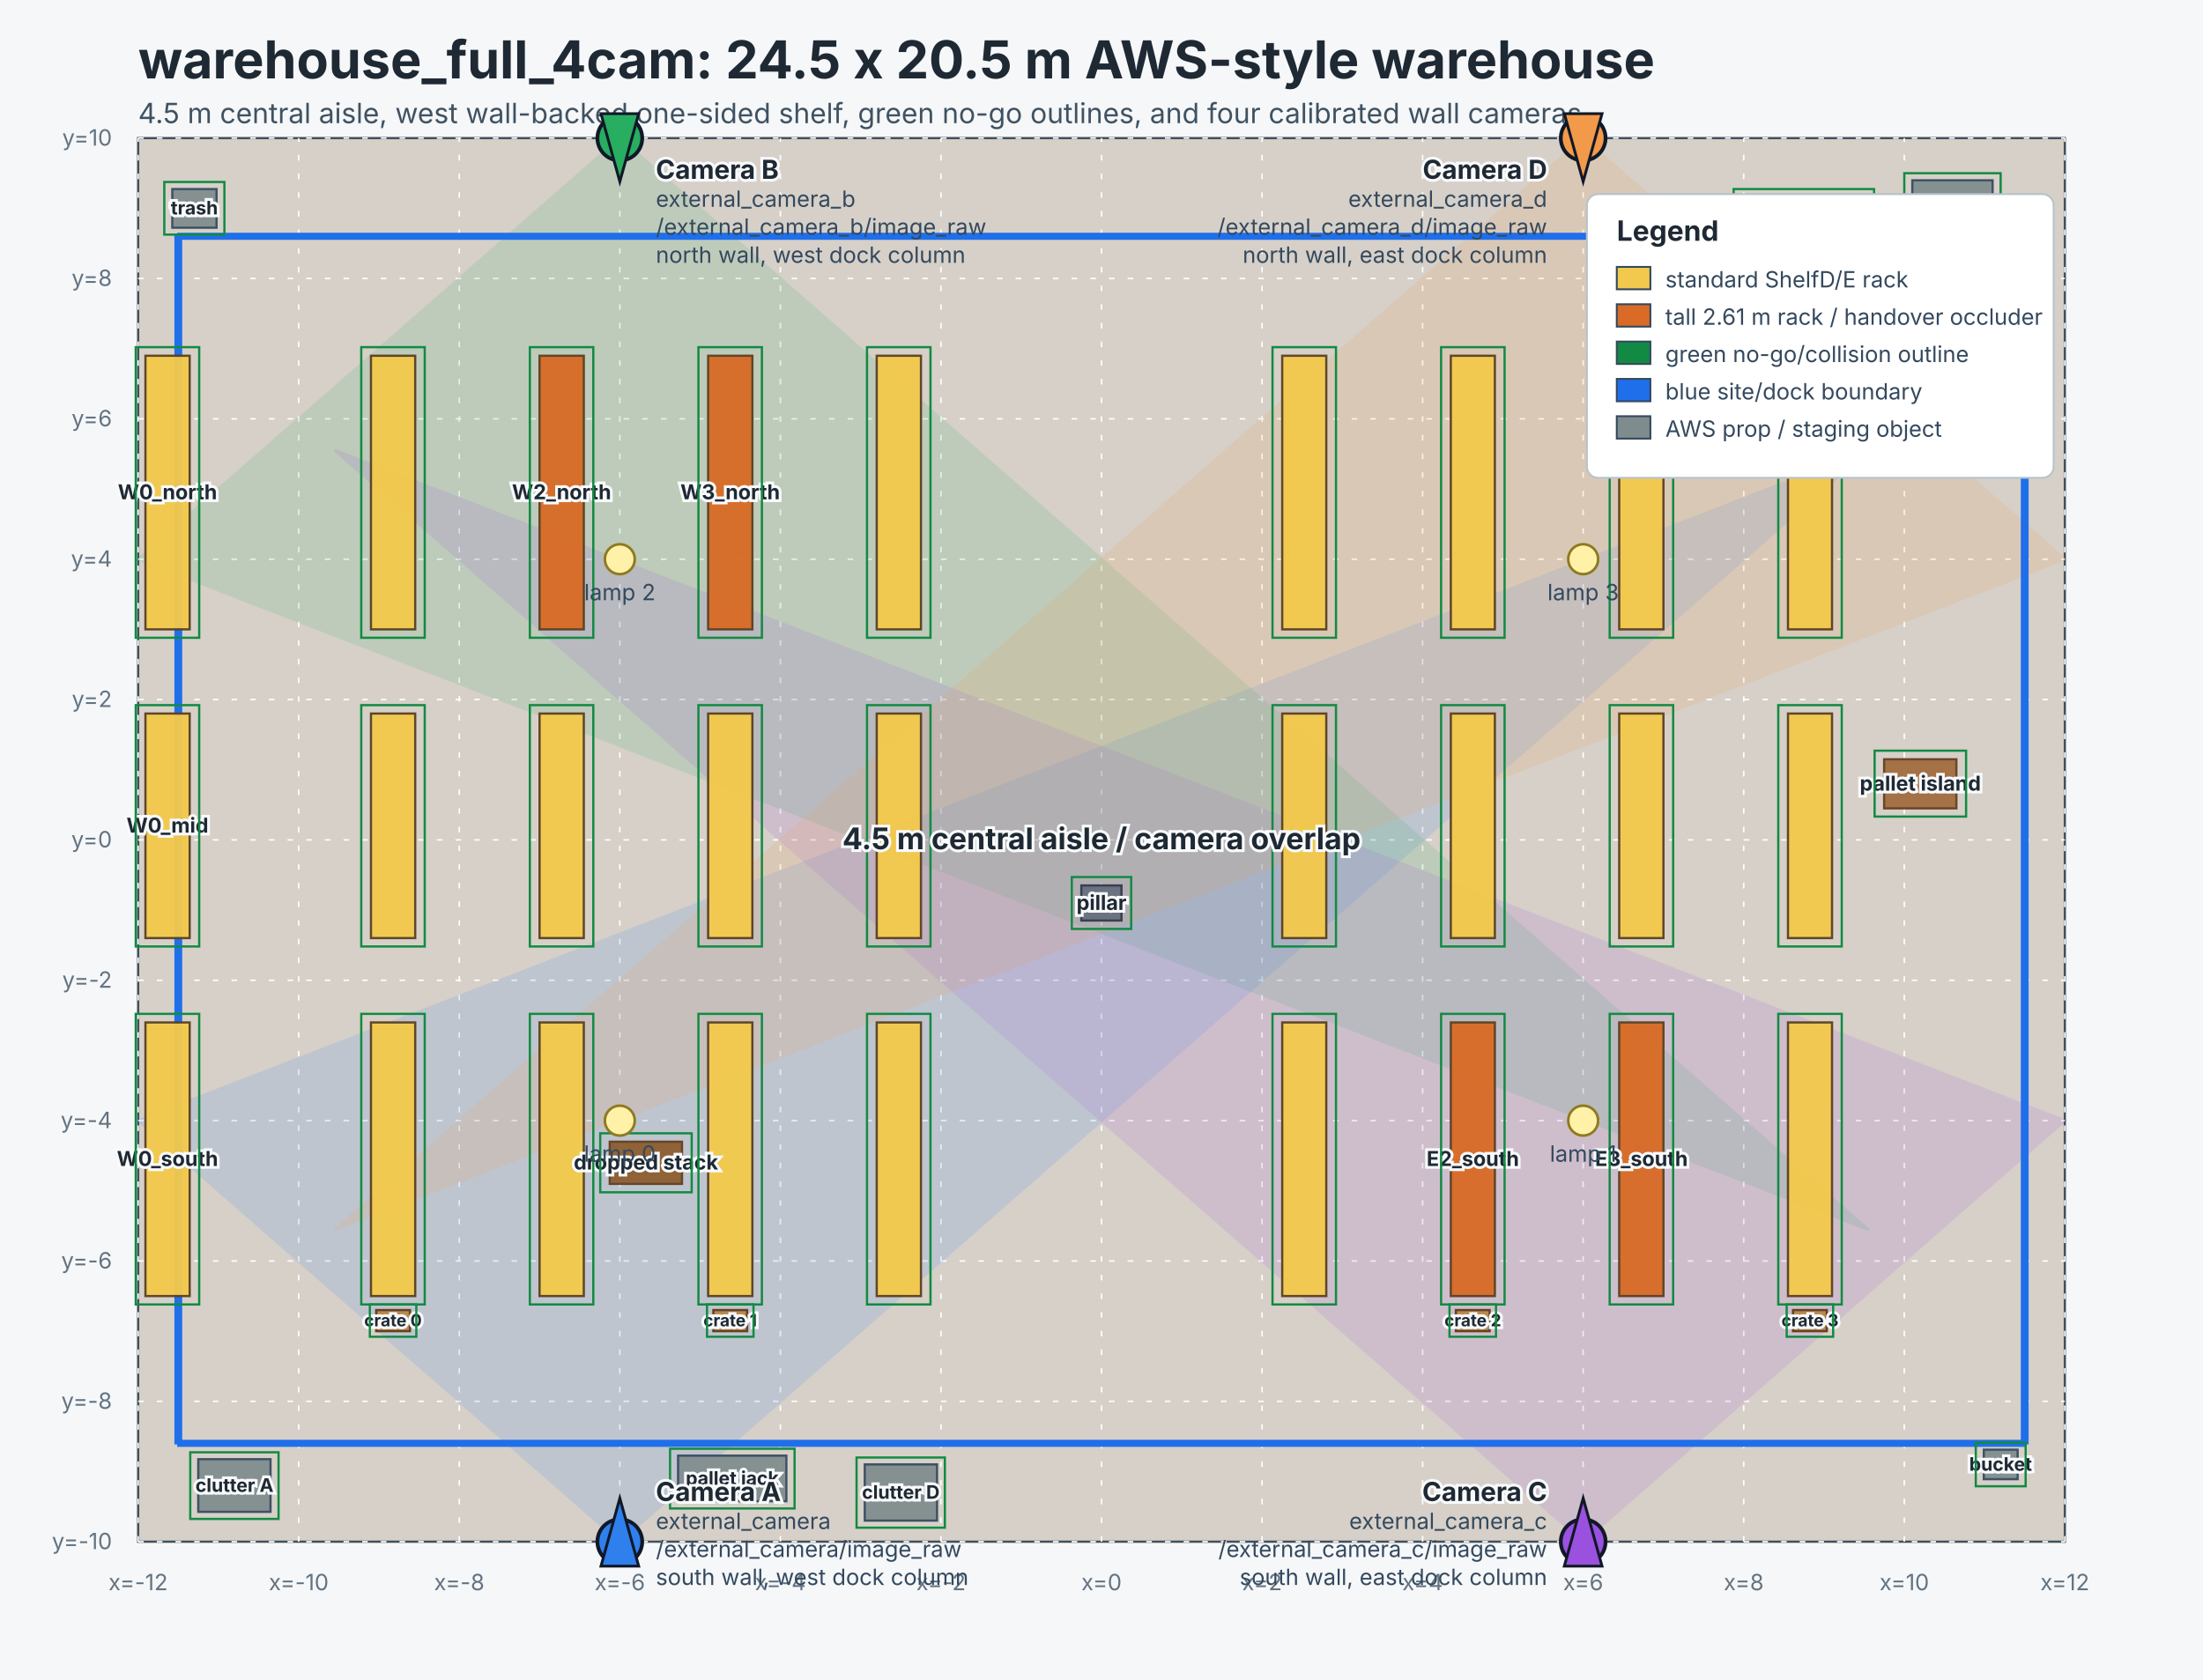
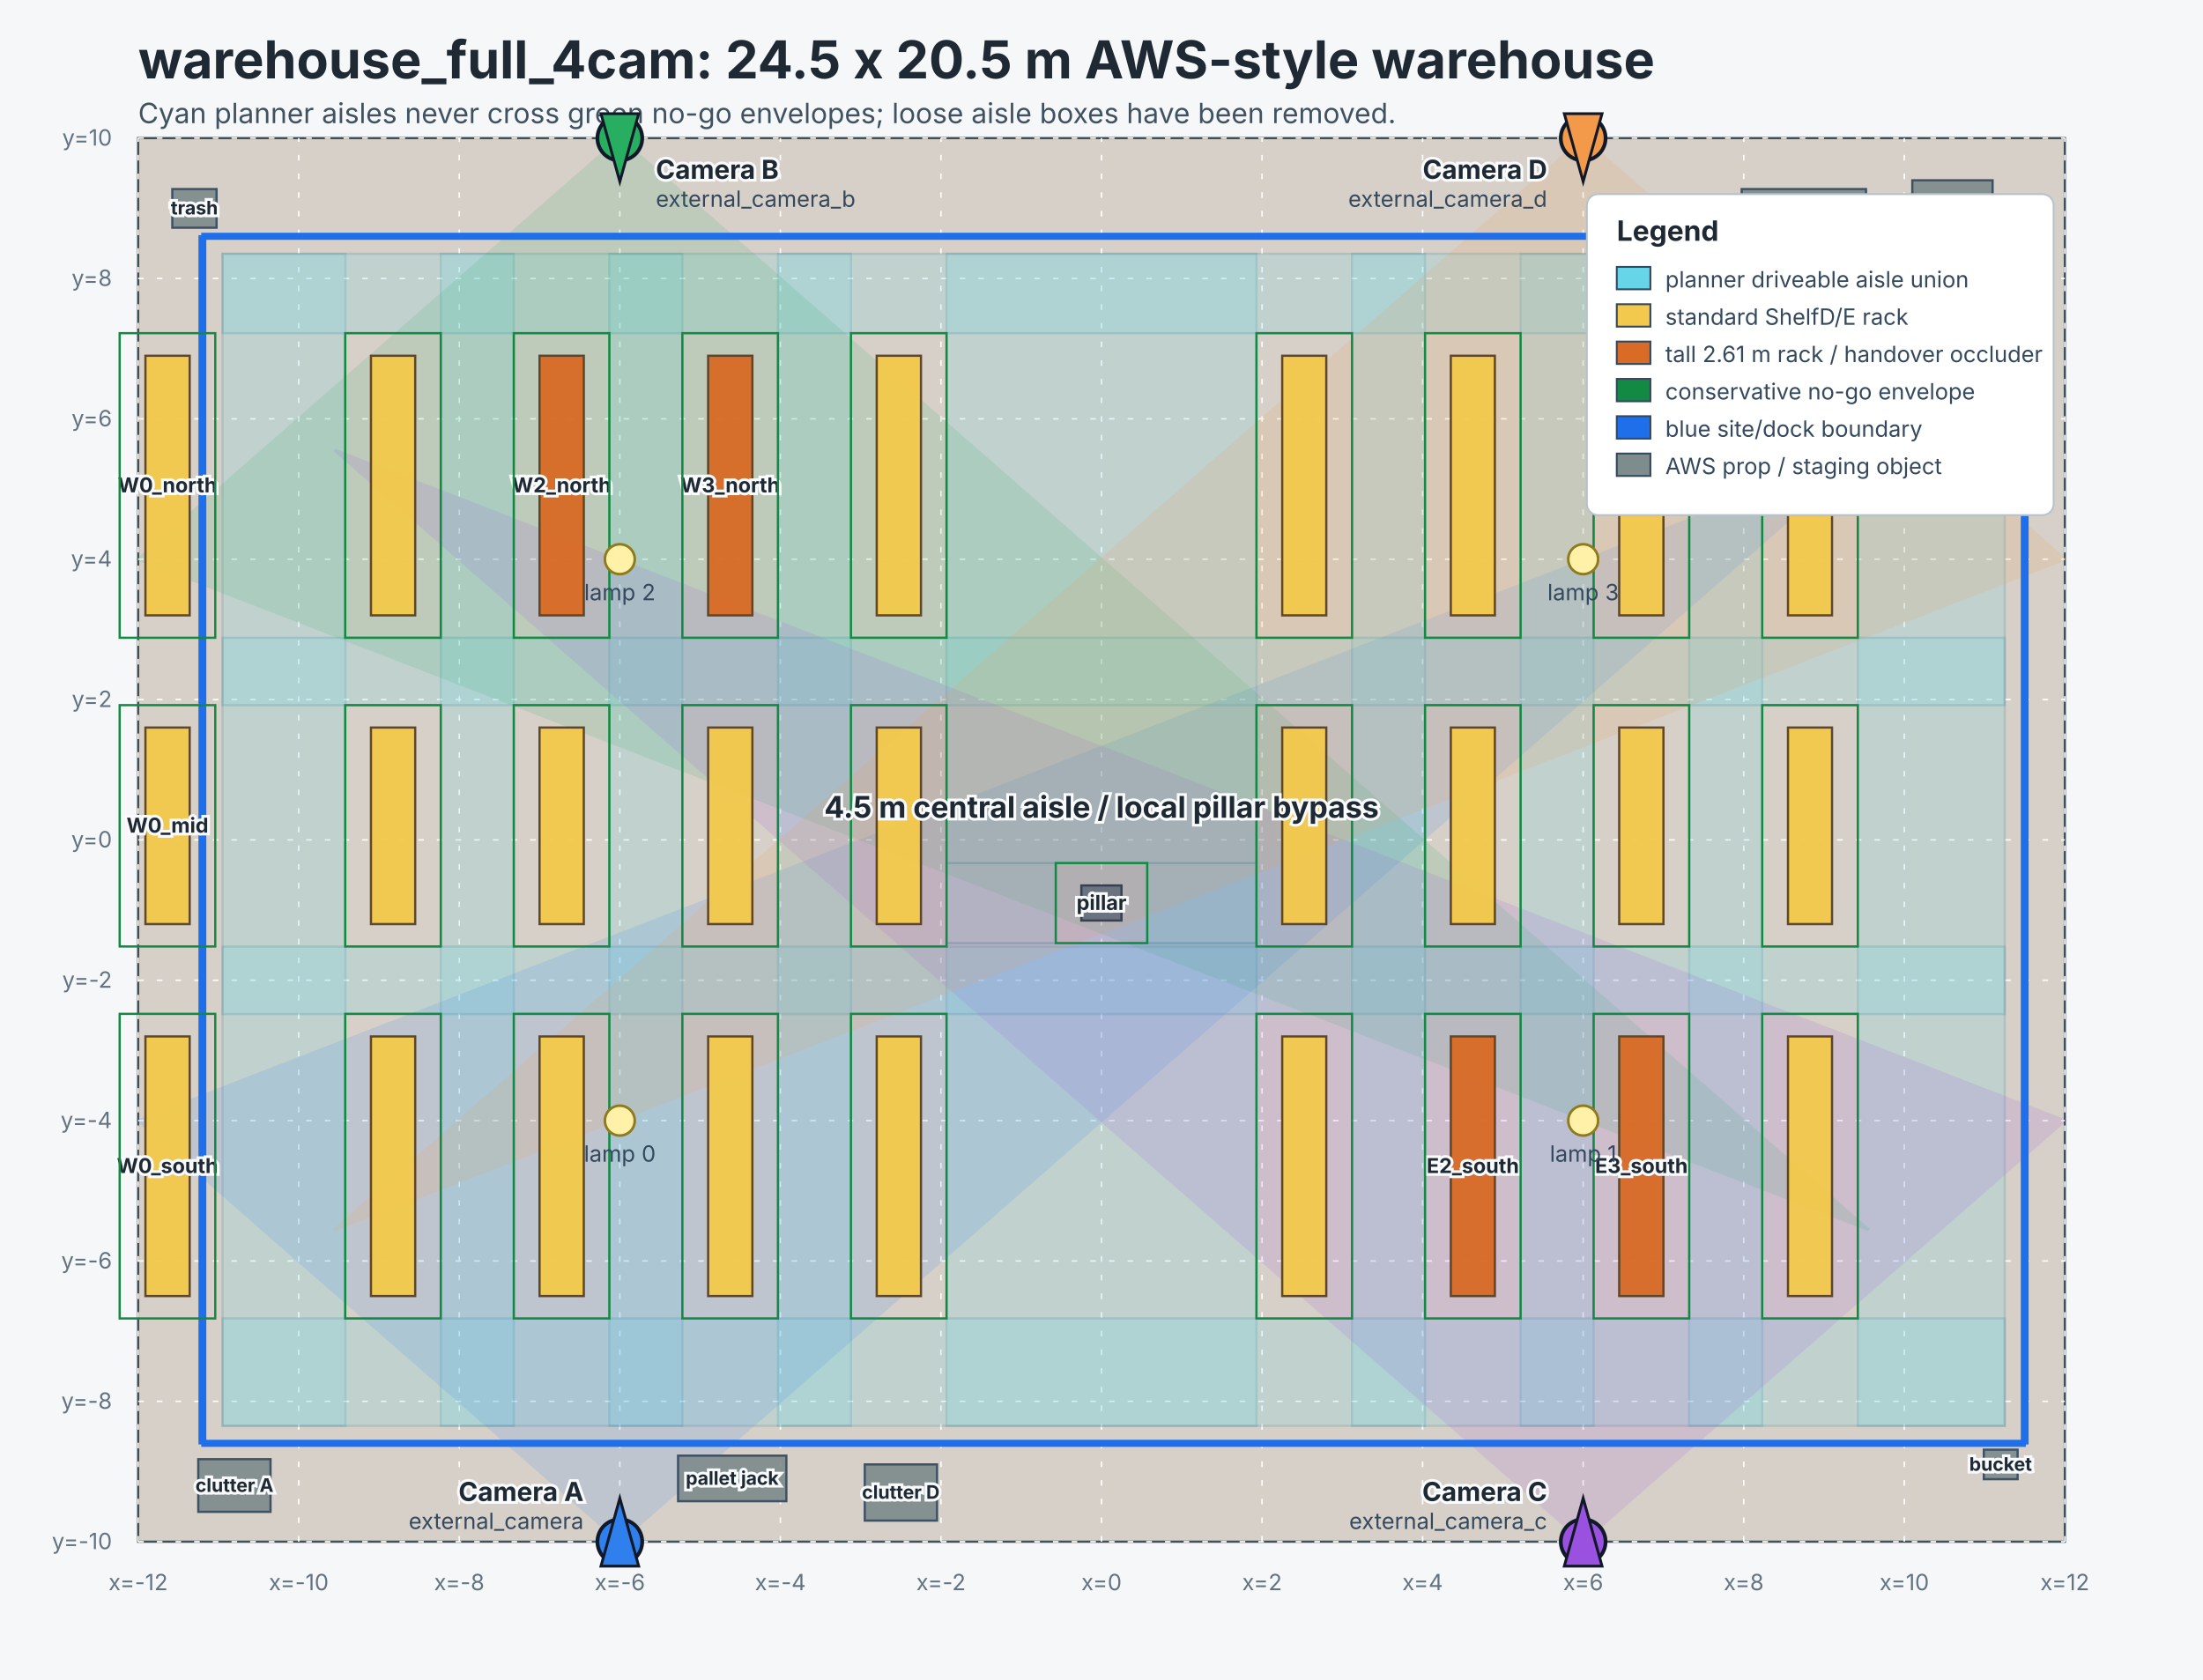
<svg xmlns="http://www.w3.org/2000/svg" width="1180" height="900" viewBox="0 0 1180 900" role="img" aria-label="warehouse full four camera top down map">
  <defs>
    <style>
text{font-family:Inter,Arial,sans-serif;fill:#1f2933}
.title{font-size:28px;font-weight:700}
.subtitle{font-size:15px;fill:#405261}
.label{font-weight:700;paint-order:stroke;stroke:#f8fafc;stroke-width:3px}
.tiny{font-size:12px;fill:#34495e}
.axis{font-size:12px;fill:#637381}
</style>
  </defs>
  <rect width="100%" height="100%" fill="#f5f7f9" />
  <text x="74" y="42" class="title">warehouse_full_4cam: 24.5 x 20.5 m AWS-style warehouse</text>
-   <text x="74" y="66" class="subtitle">4.5 m central aisle, west wall-backed one-sided shelf, green no-go outlines, and four calibrated wall cameras.</text>
+   <text x="74" y="66" class="subtitle">Cyan planner aisles never cross green no-go envelopes; loose aisle boxes have been removed.</text>
  <rect x="74.0" y="74.0" width="1032.0" height="752.0" fill="#d6d0c8" stroke="#42505c" stroke-width="1.2" opacity="1.000" />
  <line x1="74.0" y1="826.0" x2="74.0" y2="74.0" stroke="#ffffff" stroke-width="0.8" stroke-dasharray="3 7" />
  <text x="74.0" y="852.0" class="axis" text-anchor="middle">x=-12</text>
  <line x1="160.0" y1="826.0" x2="160.0" y2="74.0" stroke="#ffffff" stroke-width="0.8" stroke-dasharray="3 7" />
  <text x="160.0" y="852.0" class="axis" text-anchor="middle">x=-10</text>
  <line x1="246.0" y1="826.0" x2="246.0" y2="74.0" stroke="#ffffff" stroke-width="0.8" stroke-dasharray="3 7" />
  <text x="246.0" y="852.0" class="axis" text-anchor="middle">x=-8</text>
  <line x1="332.0" y1="826.0" x2="332.0" y2="74.0" stroke="#ffffff" stroke-width="0.8" stroke-dasharray="3 7" />
  <text x="332.0" y="852.0" class="axis" text-anchor="middle">x=-6</text>
  <line x1="418.0" y1="826.0" x2="418.0" y2="74.0" stroke="#ffffff" stroke-width="0.8" stroke-dasharray="3 7" />
  <text x="418.0" y="852.0" class="axis" text-anchor="middle">x=-4</text>
  <line x1="504.0" y1="826.0" x2="504.0" y2="74.0" stroke="#ffffff" stroke-width="0.8" stroke-dasharray="3 7" />
  <text x="504.0" y="852.0" class="axis" text-anchor="middle">x=-2</text>
  <line x1="590.0" y1="826.0" x2="590.0" y2="74.0" stroke="#ffffff" stroke-width="0.8" stroke-dasharray="3 7" />
  <text x="590.0" y="852.0" class="axis" text-anchor="middle">x=0</text>
  <line x1="676.0" y1="826.0" x2="676.0" y2="74.0" stroke="#ffffff" stroke-width="0.8" stroke-dasharray="3 7" />
  <text x="676.0" y="852.0" class="axis" text-anchor="middle">x=2</text>
  <line x1="762.0" y1="826.0" x2="762.0" y2="74.0" stroke="#ffffff" stroke-width="0.8" stroke-dasharray="3 7" />
  <text x="762.0" y="852.0" class="axis" text-anchor="middle">x=4</text>
  <line x1="848.0" y1="826.0" x2="848.0" y2="74.0" stroke="#ffffff" stroke-width="0.8" stroke-dasharray="3 7" />
  <text x="848.0" y="852.0" class="axis" text-anchor="middle">x=6</text>
  <line x1="934.0" y1="826.0" x2="934.0" y2="74.0" stroke="#ffffff" stroke-width="0.8" stroke-dasharray="3 7" />
  <text x="934.0" y="852.0" class="axis" text-anchor="middle">x=8</text>
  <line x1="1020.0" y1="826.0" x2="1020.0" y2="74.0" stroke="#ffffff" stroke-width="0.8" stroke-dasharray="3 7" />
  <text x="1020.0" y="852.0" class="axis" text-anchor="middle">x=10</text>
  <line x1="1106.0" y1="826.0" x2="1106.0" y2="74.0" stroke="#ffffff" stroke-width="0.8" stroke-dasharray="3 7" />
  <text x="1106.0" y="852.0" class="axis" text-anchor="middle">x=12</text>
  <line x1="74.0" y1="826.0" x2="1106.0" y2="826.0" stroke="#ffffff" stroke-width="0.8" stroke-dasharray="3 7" />
  <text x="60.0" y="830.0" class="axis" text-anchor="end">y=-10</text>
  <line x1="74.0" y1="750.8" x2="1106.0" y2="750.8" stroke="#ffffff" stroke-width="0.8" stroke-dasharray="3 7" />
  <text x="60.0" y="754.8" class="axis" text-anchor="end">y=-8</text>
  <line x1="74.0" y1="675.6" x2="1106.0" y2="675.6" stroke="#ffffff" stroke-width="0.8" stroke-dasharray="3 7" />
  <text x="60.0" y="679.6" class="axis" text-anchor="end">y=-6</text>
  <line x1="74.0" y1="600.4" x2="1106.0" y2="600.4" stroke="#ffffff" stroke-width="0.8" stroke-dasharray="3 7" />
  <text x="60.0" y="604.4" class="axis" text-anchor="end">y=-4</text>
  <line x1="74.0" y1="525.2" x2="1106.0" y2="525.2" stroke="#ffffff" stroke-width="0.8" stroke-dasharray="3 7" />
  <text x="60.0" y="529.2" class="axis" text-anchor="end">y=-2</text>
  <line x1="74.0" y1="450.0" x2="1106.0" y2="450.0" stroke="#ffffff" stroke-width="0.8" stroke-dasharray="3 7" />
  <text x="60.0" y="454.0" class="axis" text-anchor="end">y=0</text>
  <line x1="74.0" y1="374.8" x2="1106.0" y2="374.8" stroke="#ffffff" stroke-width="0.8" stroke-dasharray="3 7" />
  <text x="60.0" y="378.8" class="axis" text-anchor="end">y=2</text>
  <line x1="74.0" y1="299.6" x2="1106.0" y2="299.6" stroke="#ffffff" stroke-width="0.8" stroke-dasharray="3 7" />
  <text x="60.0" y="303.6" class="axis" text-anchor="end">y=4</text>
  <line x1="74.0" y1="224.4" x2="1106.0" y2="224.4" stroke="#ffffff" stroke-width="0.8" stroke-dasharray="3 7" />
  <text x="60.0" y="228.4" class="axis" text-anchor="end">y=6</text>
  <line x1="74.0" y1="149.2" x2="1106.0" y2="149.2" stroke="#ffffff" stroke-width="0.8" stroke-dasharray="3 7" />
  <text x="60.0" y="153.2" class="axis" text-anchor="end">y=8</text>
  <line x1="74.0" y1="74.0" x2="1106.0" y2="74.0" stroke="#ffffff" stroke-width="0.8" stroke-dasharray="3 7" />
  <text x="60.0" y="78.0" class="axis" text-anchor="end">y=10</text>
+   <rect x="119.2" y="136.0" width="65.8" height="627.9" fill="#67d5e8" stroke="#1282a2" stroke-width="1.2" opacity="0.200" />
+   <rect x="236.1" y="136.0" width="39.1" height="627.9" fill="#67d5e8" stroke="#1282a2" stroke-width="1.2" opacity="0.200" />
+   <rect x="326.4" y="136.0" width="39.1" height="627.9" fill="#67d5e8" stroke="#1282a2" stroke-width="1.2" opacity="0.200" />
+   <rect x="416.7" y="136.0" width="39.1" height="627.9" fill="#67d5e8" stroke="#1282a2" stroke-width="1.2" opacity="0.200" />
+   <rect x="507.0" y="505.3" width="166.0" height="258.7" fill="#67d5e8" stroke="#1282a2" stroke-width="1.2" opacity="0.200" />
+   <rect x="507.0" y="462.4" width="58.5" height="42.9" fill="#67d5e8" stroke="#1282a2" stroke-width="1.2" opacity="0.200" />
+   <rect x="614.5" y="462.4" width="58.5" height="42.9" fill="#67d5e8" stroke="#1282a2" stroke-width="1.2" opacity="0.200" />
+   <rect x="507.0" y="136.0" width="166.0" height="326.4" fill="#67d5e8" stroke="#1282a2" stroke-width="1.2" opacity="0.200" />
+   <rect x="724.2" y="136.0" width="39.1" height="627.9" fill="#67d5e8" stroke="#1282a2" stroke-width="1.2" opacity="0.200" />
+   <rect x="814.5" y="136.0" width="39.1" height="627.9" fill="#67d5e8" stroke="#1282a2" stroke-width="1.2" opacity="0.200" />
+   <rect x="904.8" y="136.0" width="39.1" height="627.9" fill="#67d5e8" stroke="#1282a2" stroke-width="1.2" opacity="0.200" />
+   <rect x="995.1" y="136.0" width="78.7" height="627.9" fill="#67d5e8" stroke="#1282a2" stroke-width="1.2" opacity="0.200" />
+   <rect x="119.2" y="706.4" width="954.6" height="57.5" fill="#67d5e8" stroke="#1282a2" stroke-width="1.2" opacity="0.200" />
+   <rect x="119.2" y="507.2" width="954.6" height="36.1" fill="#67d5e8" stroke="#1282a2" stroke-width="1.2" opacity="0.200" />
+   <rect x="119.2" y="341.7" width="954.6" height="36.1" fill="#67d5e8" stroke="#1282a2" stroke-width="1.2" opacity="0.200" />
+   <rect x="119.2" y="136.0" width="954.6" height="42.5" fill="#67d5e8" stroke="#1282a2" stroke-width="1.2" opacity="0.200" />
  <polygon points="332.0,826.0 1000.9,241.1 74.0,600.4" fill="#2f80ed" stroke="#2f80ed" stroke-width="1.5" opacity="0.140" />
  <polygon points="332.0,74.0 74.0,299.6 1000.9,658.9" fill="#27ae60" stroke="#27ae60" stroke-width="1.5" opacity="0.140" />
  <polygon points="848.0,826.0 1106.0,600.4 179.1,241.1" fill="#9b51e0" stroke="#9b51e0" stroke-width="1.5" opacity="0.140" />
  <polygon points="848.0,74.0 179.1,658.9 1106.0,299.6" fill="#f2994a" stroke="#f2994a" stroke-width="1.5" opacity="0.140" />
-   <rect x="95.5" y="772.0" width="989.0" height="2.6" fill="#1f6feb" stroke="#1f6feb" stroke-width="1.2" opacity="1.000" />
-   <rect x="95.5" y="125.3" width="989.0" height="2.6" fill="#1f6feb" stroke="#1f6feb" stroke-width="1.2" opacity="1.000" />
-   <rect x="94.0" y="126.6" width="3.0" height="646.7" fill="#1f6feb" stroke="#1f6feb" stroke-width="1.2" opacity="1.000" />
+   <rect x="108.4" y="772.0" width="976.1" height="2.6" fill="#1f6feb" stroke="#1f6feb" stroke-width="1.2" opacity="1.000" />
+   <rect x="108.4" y="125.3" width="976.1" height="2.6" fill="#1f6feb" stroke="#1f6feb" stroke-width="1.2" opacity="1.000" />
+   <rect x="106.9" y="126.6" width="3.0" height="646.7" fill="#1f6feb" stroke="#1f6feb" stroke-width="1.2" opacity="1.000" />
  <rect x="1083.0" y="126.6" width="3.0" height="646.7" fill="#1f6feb" stroke="#1f6feb" stroke-width="1.2" opacity="1.000" />
-   <rect x="198.7" y="547.8" width="23.7" height="146.6" fill="#f2c94c" stroke="#5b4222" stroke-width="1.2" opacity="0.960" />
-   <rect x="198.7" y="382.3" width="23.7" height="120.3" fill="#f2c94c" stroke="#5b4222" stroke-width="1.2" opacity="0.960" />
-   <rect x="198.7" y="190.6" width="23.7" height="146.6" fill="#f2c94c" stroke="#5b4222" stroke-width="1.2" opacity="0.960" />
-   <rect x="289.0" y="547.8" width="23.7" height="146.6" fill="#f2c94c" stroke="#5b4222" stroke-width="1.2" opacity="0.960" />
-   <rect x="289.0" y="382.3" width="23.7" height="120.3" fill="#f2c94c" stroke="#5b4222" stroke-width="1.2" opacity="0.960" />
-   <rect x="289.0" y="190.6" width="23.7" height="146.6" fill="#d96b27" stroke="#5b4222" stroke-width="1.2" opacity="0.960" />
-   <text x="300.8" y="267.5" class="label" font-size="11" text-anchor="middle">W2_north</text>
-   <rect x="379.3" y="547.8" width="23.7" height="146.6" fill="#f2c94c" stroke="#5b4222" stroke-width="1.2" opacity="0.960" />
-   <rect x="379.3" y="382.3" width="23.7" height="120.3" fill="#f2c94c" stroke="#5b4222" stroke-width="1.2" opacity="0.960" />
-   <rect x="379.3" y="190.6" width="23.7" height="146.6" fill="#d96b27" stroke="#5b4222" stroke-width="1.2" opacity="0.960" />
-   <text x="391.1" y="267.5" class="label" font-size="11" text-anchor="middle">W3_north</text>
-   <rect x="469.6" y="547.8" width="23.7" height="146.6" fill="#f2c94c" stroke="#5b4222" stroke-width="1.2" opacity="0.960" />
-   <rect x="469.6" y="382.3" width="23.7" height="120.3" fill="#f2c94c" stroke="#5b4222" stroke-width="1.2" opacity="0.960" />
-   <rect x="469.6" y="190.6" width="23.7" height="146.6" fill="#f2c94c" stroke="#5b4222" stroke-width="1.2" opacity="0.960" />
-   <rect x="686.8" y="547.8" width="23.6" height="146.6" fill="#f2c94c" stroke="#5b4222" stroke-width="1.2" opacity="0.960" />
-   <rect x="686.8" y="382.3" width="23.6" height="120.3" fill="#f2c94c" stroke="#5b4222" stroke-width="1.2" opacity="0.960" />
-   <rect x="686.8" y="190.6" width="23.6" height="146.6" fill="#f2c94c" stroke="#5b4222" stroke-width="1.2" opacity="0.960" />
-   <rect x="777.1" y="547.8" width="23.6" height="146.6" fill="#d96b27" stroke="#5b4222" stroke-width="1.2" opacity="0.960" />
-   <text x="788.9" y="624.7" class="label" font-size="11" text-anchor="middle">E2_south</text>
-   <rect x="777.1" y="382.3" width="23.6" height="120.3" fill="#f2c94c" stroke="#5b4222" stroke-width="1.2" opacity="0.960" />
-   <rect x="777.1" y="190.6" width="23.6" height="146.6" fill="#f2c94c" stroke="#5b4222" stroke-width="1.2" opacity="0.960" />
-   <rect x="867.3" y="547.8" width="23.7" height="146.6" fill="#d96b27" stroke="#5b4222" stroke-width="1.2" opacity="0.960" />
-   <text x="879.2" y="624.7" class="label" font-size="11" text-anchor="middle">E3_south</text>
-   <rect x="867.3" y="382.3" width="23.7" height="120.3" fill="#f2c94c" stroke="#5b4222" stroke-width="1.2" opacity="0.960" />
-   <rect x="867.3" y="190.6" width="23.7" height="146.6" fill="#f2c94c" stroke="#5b4222" stroke-width="1.2" opacity="0.960" />
-   <rect x="957.7" y="547.8" width="23.6" height="146.6" fill="#f2c94c" stroke="#5b4222" stroke-width="1.2" opacity="0.960" />
-   <rect x="957.7" y="382.3" width="23.6" height="120.3" fill="#f2c94c" stroke="#5b4222" stroke-width="1.2" opacity="0.960" />
-   <rect x="957.7" y="190.6" width="23.6" height="146.6" fill="#f2c94c" stroke="#5b4222" stroke-width="1.2" opacity="0.960" />
-   <rect x="77.9" y="547.8" width="23.7" height="146.6" fill="#f2c94c" stroke="#5b4222" stroke-width="1.2" opacity="0.960" />
-   <text x="89.7" y="624.7" class="label" font-size="11" text-anchor="middle">W0_south</text>
-   <rect x="77.9" y="382.3" width="23.7" height="120.3" fill="#f2c94c" stroke="#5b4222" stroke-width="1.2" opacity="0.960" />
+   <rect x="198.7" y="555.3" width="23.7" height="139.1" fill="#f2c94c" stroke="#5b4222" stroke-width="1.2" opacity="0.960" />
+   <rect x="198.7" y="389.8" width="23.7" height="105.3" fill="#f2c94c" stroke="#5b4222" stroke-width="1.2" opacity="0.960" />
+   <rect x="198.7" y="190.6" width="23.7" height="139.1" fill="#f2c94c" stroke="#5b4222" stroke-width="1.2" opacity="0.960" />
+   <rect x="289.0" y="555.3" width="23.7" height="139.1" fill="#f2c94c" stroke="#5b4222" stroke-width="1.2" opacity="0.960" />
+   <rect x="289.0" y="389.8" width="23.7" height="105.3" fill="#f2c94c" stroke="#5b4222" stroke-width="1.2" opacity="0.960" />
+   <rect x="289.0" y="190.6" width="23.7" height="139.1" fill="#d96b27" stroke="#5b4222" stroke-width="1.2" opacity="0.960" />
+   <text x="300.8" y="263.8" class="label" font-size="11" text-anchor="middle">W2_north</text>
+   <rect x="379.3" y="555.3" width="23.7" height="139.1" fill="#f2c94c" stroke="#5b4222" stroke-width="1.2" opacity="0.960" />
+   <rect x="379.3" y="389.8" width="23.7" height="105.3" fill="#f2c94c" stroke="#5b4222" stroke-width="1.2" opacity="0.960" />
+   <rect x="379.3" y="190.6" width="23.7" height="139.1" fill="#d96b27" stroke="#5b4222" stroke-width="1.2" opacity="0.960" />
+   <text x="391.1" y="263.8" class="label" font-size="11" text-anchor="middle">W3_north</text>
+   <rect x="469.6" y="555.3" width="23.7" height="139.1" fill="#f2c94c" stroke="#5b4222" stroke-width="1.2" opacity="0.960" />
+   <rect x="469.6" y="389.8" width="23.7" height="105.3" fill="#f2c94c" stroke="#5b4222" stroke-width="1.2" opacity="0.960" />
+   <rect x="469.6" y="190.6" width="23.7" height="139.1" fill="#f2c94c" stroke="#5b4222" stroke-width="1.2" opacity="0.960" />
+   <rect x="686.8" y="555.3" width="23.6" height="139.1" fill="#f2c94c" stroke="#5b4222" stroke-width="1.2" opacity="0.960" />
+   <rect x="686.8" y="389.8" width="23.6" height="105.3" fill="#f2c94c" stroke="#5b4222" stroke-width="1.2" opacity="0.960" />
+   <rect x="686.8" y="190.6" width="23.6" height="139.1" fill="#f2c94c" stroke="#5b4222" stroke-width="1.2" opacity="0.960" />
+   <rect x="777.1" y="555.3" width="23.6" height="139.1" fill="#d96b27" stroke="#5b4222" stroke-width="1.2" opacity="0.960" />
+   <text x="788.9" y="628.5" class="label" font-size="11" text-anchor="middle">E2_south</text>
+   <rect x="777.1" y="389.8" width="23.6" height="105.3" fill="#f2c94c" stroke="#5b4222" stroke-width="1.2" opacity="0.960" />
+   <rect x="777.1" y="190.6" width="23.6" height="139.1" fill="#f2c94c" stroke="#5b4222" stroke-width="1.2" opacity="0.960" />
+   <rect x="867.3" y="555.3" width="23.7" height="139.1" fill="#d96b27" stroke="#5b4222" stroke-width="1.2" opacity="0.960" />
+   <text x="879.2" y="628.5" class="label" font-size="11" text-anchor="middle">E3_south</text>
+   <rect x="867.3" y="389.8" width="23.7" height="105.3" fill="#f2c94c" stroke="#5b4222" stroke-width="1.2" opacity="0.960" />
+   <rect x="867.3" y="190.6" width="23.7" height="139.1" fill="#f2c94c" stroke="#5b4222" stroke-width="1.2" opacity="0.960" />
+   <rect x="957.7" y="555.3" width="23.6" height="139.1" fill="#f2c94c" stroke="#5b4222" stroke-width="1.2" opacity="0.960" />
+   <rect x="957.7" y="389.8" width="23.6" height="105.3" fill="#f2c94c" stroke="#5b4222" stroke-width="1.2" opacity="0.960" />
+   <rect x="957.7" y="190.6" width="23.6" height="139.1" fill="#f2c94c" stroke="#5b4222" stroke-width="1.2" opacity="0.960" />
+   <rect x="77.9" y="555.3" width="23.7" height="139.1" fill="#f2c94c" stroke="#5b4222" stroke-width="1.2" opacity="0.960" />
+   <text x="89.7" y="628.5" class="label" font-size="11" text-anchor="middle">W0_south</text>
+   <rect x="77.9" y="389.8" width="23.7" height="105.3" fill="#f2c94c" stroke="#5b4222" stroke-width="1.2" opacity="0.960" />
  <text x="89.7" y="446.1" class="label" font-size="11" text-anchor="middle">W0_mid</text>
-   <rect x="77.9" y="190.6" width="23.7" height="146.6" fill="#f2c94c" stroke="#5b4222" stroke-width="1.2" opacity="0.960" />
-   <text x="89.7" y="267.5" class="label" font-size="11" text-anchor="middle">W0_north</text>
+   <rect x="77.9" y="190.6" width="23.7" height="139.1" fill="#f2c94c" stroke="#5b4222" stroke-width="1.2" opacity="0.960" />
+   <text x="89.7" y="263.8" class="label" font-size="11" text-anchor="middle">W0_north</text>
  <rect x="579.2" y="474.4" width="21.5" height="18.8" fill="#6b7280" stroke="#374151" stroke-width="1.2" opacity="1.000" />
  <text x="590.0" y="487.5" class="label" font-size="11" text-anchor="middle">pillar</text>
-   <rect x="1009.2" y="406.8" width="38.7" height="26.3" fill="#a06a3b" stroke="#5f3b1d" stroke-width="1.2" opacity="0.920" />
-   <text x="1028.6" y="423.6" class="label" font-size="11" text-anchor="middle">pallet island</text>
-   <rect x="326.6" y="611.7" width="38.7" height="22.6" fill="#8b5a2b" stroke="#5f3b1d" stroke-width="1.2" opacity="0.920" />
-   <text x="346.0" y="626.6" class="label" font-size="11" text-anchor="middle">dropped stack</text>
-   <rect x="201.5" y="701.9" width="18.1" height="11.3" fill="#b88745" stroke="#5f3b1d" stroke-width="1.2" opacity="0.950" />
-   <text x="210.5" y="710.6" class="label" font-size="9" text-anchor="middle">crate 0</text>
-   <rect x="382.1" y="701.9" width="18.1" height="11.3" fill="#b88745" stroke="#5f3b1d" stroke-width="1.2" opacity="0.950" />
-   <text x="391.1" y="710.6" class="label" font-size="9" text-anchor="middle">crate 1</text>
-   <rect x="779.8" y="701.9" width="18.1" height="11.3" fill="#b88745" stroke="#5f3b1d" stroke-width="1.2" opacity="0.950" />
-   <text x="788.9" y="710.6" class="label" font-size="9" text-anchor="middle">crate 2</text>
-   <rect x="960.4" y="701.9" width="18.1" height="11.3" fill="#b88745" stroke="#5f3b1d" stroke-width="1.2" opacity="0.950" />
-   <text x="969.5" y="710.6" class="label" font-size="9" text-anchor="middle">crate 3</text>
  <rect x="1062.6" y="776.7" width="18.1" height="15.8" fill="#7f8c8d" stroke="#34495e" stroke-width="1.2" opacity="0.930" />
  <text x="1071.6" y="788.0" class="label" font-size="10" text-anchor="middle">bucket</text>
  <rect x="92.3" y="101.3" width="23.7" height="20.7" fill="#7f8c8d" stroke="#34495e" stroke-width="1.2" opacity="0.930" />
  <text x="104.1" y="114.9" class="label" font-size="10" text-anchor="middle">trash</text>
  <rect x="106.2" y="781.8" width="38.7" height="28.2" fill="#7f8c8d" stroke="#34495e" stroke-width="1.2" opacity="0.930" />
  <text x="125.6" y="799.3" class="label" font-size="10" text-anchor="middle">clutter A</text>
  <rect x="1024.3" y="96.6" width="43.0" height="30.1" fill="#7f8c8d" stroke="#34495e" stroke-width="1.2" opacity="0.930" />
  <text x="1045.8" y="114.9" class="label" font-size="10" text-anchor="middle">clutter C</text>
  <rect x="463.2" y="784.6" width="38.7" height="30.1" fill="#7f8c8d" stroke="#34495e" stroke-width="1.2" opacity="0.930" />
  <text x="482.5" y="803.0" class="label" font-size="10" text-anchor="middle">clutter D</text>
  <rect x="363.2" y="779.9" width="58.0" height="24.4" fill="#7f8c8d" stroke="#34495e" stroke-width="1.2" opacity="0.930" />
  <text x="392.2" y="795.5" class="label" font-size="10" text-anchor="middle">pallet jack</text>
-   <rect x="932.9" y="105.0" width="66.6" height="32.0" fill="#7f8c8d" stroke="#34495e" stroke-width="1.2" opacity="0.930" />
-   <text x="966.2" y="124.3" class="label" font-size="10" text-anchor="middle">QC desk</text>
-   <rect x="193.5" y="543.2" width="34.0" height="155.7" fill="none" stroke="#138a43" stroke-width="1.2" opacity="1.000" />
-   <rect x="193.5" y="377.8" width="34.0" height="129.3" fill="none" stroke="#138a43" stroke-width="1.2" opacity="1.000" />
-   <rect x="193.5" y="186.0" width="34.0" height="155.7" fill="none" stroke="#138a43" stroke-width="1.2" opacity="1.000" />
-   <rect x="283.8" y="543.2" width="34.0" height="155.7" fill="none" stroke="#138a43" stroke-width="1.2" opacity="1.000" />
-   <rect x="283.8" y="377.8" width="34.0" height="129.3" fill="none" stroke="#138a43" stroke-width="1.2" opacity="1.000" />
-   <rect x="283.8" y="186.0" width="34.0" height="155.7" fill="none" stroke="#138a43" stroke-width="1.2" opacity="1.000" />
-   <rect x="374.1" y="543.2" width="34.0" height="155.7" fill="none" stroke="#138a43" stroke-width="1.2" opacity="1.000" />
-   <rect x="374.1" y="377.8" width="34.0" height="129.3" fill="none" stroke="#138a43" stroke-width="1.2" opacity="1.000" />
-   <rect x="374.1" y="186.0" width="34.0" height="155.7" fill="none" stroke="#138a43" stroke-width="1.2" opacity="1.000" />
-   <rect x="464.4" y="543.2" width="34.0" height="155.7" fill="none" stroke="#138a43" stroke-width="1.2" opacity="1.000" />
-   <rect x="464.4" y="377.8" width="34.0" height="129.3" fill="none" stroke="#138a43" stroke-width="1.2" opacity="1.000" />
-   <rect x="464.4" y="186.0" width="34.0" height="155.7" fill="none" stroke="#138a43" stroke-width="1.2" opacity="1.000" />
-   <rect x="681.6" y="543.2" width="34.0" height="155.7" fill="none" stroke="#138a43" stroke-width="1.2" opacity="1.000" />
-   <rect x="681.6" y="377.8" width="34.0" height="129.3" fill="none" stroke="#138a43" stroke-width="1.2" opacity="1.000" />
-   <rect x="681.6" y="186.0" width="34.0" height="155.7" fill="none" stroke="#138a43" stroke-width="1.2" opacity="1.000" />
-   <rect x="771.9" y="543.2" width="34.0" height="155.7" fill="none" stroke="#138a43" stroke-width="1.2" opacity="1.000" />
-   <rect x="771.9" y="377.8" width="34.0" height="129.3" fill="none" stroke="#138a43" stroke-width="1.2" opacity="1.000" />
-   <rect x="771.9" y="186.0" width="34.0" height="155.7" fill="none" stroke="#138a43" stroke-width="1.2" opacity="1.000" />
-   <rect x="862.2" y="543.2" width="34.0" height="155.7" fill="none" stroke="#138a43" stroke-width="1.2" opacity="1.000" />
-   <rect x="862.2" y="377.8" width="34.0" height="129.3" fill="none" stroke="#138a43" stroke-width="1.2" opacity="1.000" />
-   <rect x="862.2" y="186.0" width="34.0" height="155.7" fill="none" stroke="#138a43" stroke-width="1.2" opacity="1.000" />
-   <rect x="952.5" y="543.2" width="34.0" height="155.7" fill="none" stroke="#138a43" stroke-width="1.2" opacity="1.000" />
-   <rect x="952.5" y="377.8" width="34.0" height="129.3" fill="none" stroke="#138a43" stroke-width="1.2" opacity="1.000" />
-   <rect x="952.5" y="186.0" width="34.0" height="155.7" fill="none" stroke="#138a43" stroke-width="1.2" opacity="1.000" />
-   <rect x="72.7" y="543.2" width="34.0" height="155.7" fill="none" stroke="#138a43" stroke-width="1.2" opacity="1.000" />
-   <rect x="72.7" y="377.8" width="34.0" height="129.3" fill="none" stroke="#138a43" stroke-width="1.2" opacity="1.000" />
-   <rect x="72.7" y="186.0" width="34.0" height="155.7" fill="none" stroke="#138a43" stroke-width="1.2" opacity="1.000" />
-   <rect x="574.1" y="469.9" width="31.8" height="27.8" fill="none" stroke="#138a43" stroke-width="1.2" opacity="1.000" />
-   <rect x="1004.1" y="402.2" width="49.0" height="35.3" fill="none" stroke="#138a43" stroke-width="1.2" opacity="1.000" />
-   <rect x="321.5" y="607.2" width="49.0" height="31.6" fill="none" stroke="#138a43" stroke-width="1.2" opacity="1.000" />
-   <rect x="198.1" y="698.9" width="24.9" height="17.3" fill="none" stroke="#138a43" stroke-width="1.2" opacity="1.000" />
-   <rect x="378.7" y="698.9" width="24.9" height="17.3" fill="none" stroke="#138a43" stroke-width="1.2" opacity="1.000" />
-   <rect x="776.4" y="698.9" width="24.9" height="17.3" fill="none" stroke="#138a43" stroke-width="1.2" opacity="1.000" />
-   <rect x="957.0" y="698.9" width="24.9" height="17.3" fill="none" stroke="#138a43" stroke-width="1.2" opacity="1.000" />
-   <rect x="1058.3" y="773.0" width="26.7" height="23.3" fill="none" stroke="#138a43" stroke-width="1.2" opacity="1.000" />
-   <rect x="88.0" y="97.5" width="32.2" height="28.2" fill="none" stroke="#138a43" stroke-width="1.2" opacity="1.000" />
-   <rect x="101.9" y="778.1" width="47.3" height="35.7" fill="none" stroke="#138a43" stroke-width="1.2" opacity="1.000" />
-   <rect x="1020.0" y="92.8" width="51.6" height="37.6" fill="none" stroke="#138a43" stroke-width="1.2" opacity="1.000" />
-   <rect x="458.8" y="780.9" width="47.3" height="37.6" fill="none" stroke="#138a43" stroke-width="1.2" opacity="1.000" />
-   <rect x="358.9" y="776.2" width="66.7" height="32.0" fill="none" stroke="#138a43" stroke-width="1.2" opacity="1.000" />
-   <rect x="928.6" y="101.3" width="75.2" height="39.5" fill="none" stroke="#138a43" stroke-width="1.2" opacity="1.000" />
+   <rect x="932.9" y="101.3" width="66.6" height="32.0" fill="#7f8c8d" stroke="#34495e" stroke-width="1.2" opacity="0.930" />
+   <text x="966.2" y="120.6" class="label" font-size="10" text-anchor="middle">QC desk</text>
+   <rect x="184.9" y="543.2" width="51.2" height="163.2" fill="none" stroke="#138a43" stroke-width="1.2" opacity="1.000" />
+   <rect x="184.9" y="377.8" width="51.2" height="129.3" fill="none" stroke="#138a43" stroke-width="1.2" opacity="1.000" />
+   <rect x="184.9" y="178.5" width="51.2" height="163.2" fill="none" stroke="#138a43" stroke-width="1.2" opacity="1.000" />
+   <rect x="275.2" y="543.2" width="51.2" height="163.2" fill="none" stroke="#138a43" stroke-width="1.2" opacity="1.000" />
+   <rect x="275.2" y="377.8" width="51.2" height="129.3" fill="none" stroke="#138a43" stroke-width="1.2" opacity="1.000" />
+   <rect x="275.2" y="178.5" width="51.2" height="163.2" fill="none" stroke="#138a43" stroke-width="1.2" opacity="1.000" />
+   <rect x="365.5" y="543.2" width="51.2" height="163.2" fill="none" stroke="#138a43" stroke-width="1.2" opacity="1.000" />
+   <rect x="365.5" y="377.8" width="51.2" height="129.3" fill="none" stroke="#138a43" stroke-width="1.2" opacity="1.000" />
+   <rect x="365.5" y="178.5" width="51.2" height="163.2" fill="none" stroke="#138a43" stroke-width="1.2" opacity="1.000" />
+   <rect x="455.8" y="543.2" width="51.2" height="163.2" fill="none" stroke="#138a43" stroke-width="1.2" opacity="1.000" />
+   <rect x="455.8" y="377.8" width="51.2" height="129.3" fill="none" stroke="#138a43" stroke-width="1.2" opacity="1.000" />
+   <rect x="455.8" y="178.5" width="51.2" height="163.2" fill="none" stroke="#138a43" stroke-width="1.2" opacity="1.000" />
+   <rect x="673.0" y="543.2" width="51.2" height="163.2" fill="none" stroke="#138a43" stroke-width="1.2" opacity="1.000" />
+   <rect x="673.0" y="377.8" width="51.2" height="129.3" fill="none" stroke="#138a43" stroke-width="1.2" opacity="1.000" />
+   <rect x="673.0" y="178.5" width="51.2" height="163.2" fill="none" stroke="#138a43" stroke-width="1.2" opacity="1.000" />
+   <rect x="763.3" y="543.2" width="51.2" height="163.2" fill="none" stroke="#138a43" stroke-width="1.2" opacity="1.000" />
+   <rect x="763.3" y="377.8" width="51.2" height="129.3" fill="none" stroke="#138a43" stroke-width="1.2" opacity="1.000" />
+   <rect x="763.3" y="178.5" width="51.2" height="163.2" fill="none" stroke="#138a43" stroke-width="1.2" opacity="1.000" />
+   <rect x="853.6" y="543.2" width="51.2" height="163.2" fill="none" stroke="#138a43" stroke-width="1.2" opacity="1.000" />
+   <rect x="853.6" y="377.8" width="51.2" height="129.3" fill="none" stroke="#138a43" stroke-width="1.2" opacity="1.000" />
+   <rect x="853.6" y="178.5" width="51.2" height="163.2" fill="none" stroke="#138a43" stroke-width="1.2" opacity="1.000" />
+   <rect x="943.9" y="543.2" width="51.2" height="163.2" fill="none" stroke="#138a43" stroke-width="1.2" opacity="1.000" />
+   <rect x="943.9" y="377.8" width="51.2" height="129.3" fill="none" stroke="#138a43" stroke-width="1.2" opacity="1.000" />
+   <rect x="943.9" y="178.5" width="51.2" height="163.2" fill="none" stroke="#138a43" stroke-width="1.2" opacity="1.000" />
+   <rect x="64.1" y="543.2" width="51.2" height="163.2" fill="none" stroke="#138a43" stroke-width="1.2" opacity="1.000" />
+   <rect x="64.1" y="377.8" width="51.2" height="129.3" fill="none" stroke="#138a43" stroke-width="1.2" opacity="1.000" />
+   <rect x="64.1" y="178.5" width="51.2" height="163.2" fill="none" stroke="#138a43" stroke-width="1.2" opacity="1.000" />
+   <rect x="565.5" y="462.4" width="49.0" height="42.9" fill="none" stroke="#138a43" stroke-width="1.2" opacity="1.000" />
  <circle cx="332.0" cy="600.4" r="8" fill="#fff2a8" stroke="#8f7a20" stroke-width="1.4" />
  <text x="332.0" y="622.4" class="tiny" text-anchor="middle">lamp 0</text>
  <circle cx="848.0" cy="600.4" r="8" fill="#fff2a8" stroke="#8f7a20" stroke-width="1.4" />
  <text x="848.0" y="622.4" class="tiny" text-anchor="middle">lamp 1</text>
  <circle cx="332.0" cy="299.6" r="8" fill="#fff2a8" stroke="#8f7a20" stroke-width="1.4" />
  <text x="332.0" y="321.6" class="tiny" text-anchor="middle">lamp 2</text>
  <circle cx="848.0" cy="299.6" r="8" fill="#fff2a8" stroke="#8f7a20" stroke-width="1.4" />
  <text x="848.0" y="321.6" class="tiny" text-anchor="middle">lamp 3</text>
  <circle cx="332.0" cy="826.0" r="12" fill="#2f80ed" stroke="#111827" stroke-width="2" />
  <polygon points="332.0,802.7 321.9,839.1 342.1,839.1" fill="#2f80ed" stroke="#111827" stroke-width="1.5" opacity="1.000" />
-   <text x="351.3" y="804.2" class="label" font-size="14" text-anchor="start">Camera A</text>
-   <text x="351.3" y="819.2" class="tiny" text-anchor="start">external_camera</text>
-   <text x="351.3" y="834.2" class="tiny" text-anchor="start">/external_camera/image_raw</text>
-   <text x="351.3" y="849.2" class="tiny" text-anchor="start">south wall, west dock column</text>
+   <text x="312.6" y="804.2" class="label" font-size="14" text-anchor="end">Camera A</text>
+   <text x="312.6" y="819.2" class="tiny" text-anchor="end">external_camera</text>
  <circle cx="332.0" cy="74.0" r="12" fill="#27ae60" stroke="#111827" stroke-width="2" />
  <polygon points="332.0,97.3 342.1,60.9 321.9,60.9" fill="#27ae60" stroke="#111827" stroke-width="1.5" opacity="1.000" />
  <text x="351.3" y="95.8" class="label" font-size="14" text-anchor="start">Camera B</text>
  <text x="351.3" y="110.8" class="tiny" text-anchor="start">external_camera_b</text>
-   <text x="351.3" y="125.8" class="tiny" text-anchor="start">/external_camera_b/image_raw</text>
-   <text x="351.3" y="140.8" class="tiny" text-anchor="start">north wall, west dock column</text>
  <circle cx="848.0" cy="826.0" r="12" fill="#9b51e0" stroke="#111827" stroke-width="2" />
  <polygon points="848.0,802.7 837.9,839.1 858.1,839.1" fill="#9b51e0" stroke="#111827" stroke-width="1.5" opacity="1.000" />
  <text x="828.7" y="804.2" class="label" font-size="14" text-anchor="end">Camera C</text>
  <text x="828.7" y="819.2" class="tiny" text-anchor="end">external_camera_c</text>
-   <text x="828.7" y="834.2" class="tiny" text-anchor="end">/external_camera_c/image_raw</text>
-   <text x="828.7" y="849.2" class="tiny" text-anchor="end">south wall, east dock column</text>
  <circle cx="848.0" cy="74.0" r="12" fill="#f2994a" stroke="#111827" stroke-width="2" />
  <polygon points="848.0,97.3 858.1,60.9 837.9,60.9" fill="#f2994a" stroke="#111827" stroke-width="1.5" opacity="1.000" />
  <text x="828.7" y="95.8" class="label" font-size="14" text-anchor="end">Camera D</text>
  <text x="828.7" y="110.8" class="tiny" text-anchor="end">external_camera_d</text>
-   <text x="828.7" y="125.8" class="tiny" text-anchor="end">/external_camera_d/image_raw</text>
-   <text x="828.7" y="140.8" class="tiny" text-anchor="end">north wall, east dock column</text>
-   <rect x="850" y="104" width="250" height="152" fill="#ffffff" stroke="#b6c2cc" rx="6" />
+   <rect x="850" y="104" width="250" height="172" fill="#ffffff" stroke="#b6c2cc" rx="6" />
  <text x="866" y="129" font-size="15" font-weight="700">Legend</text>
-   <rect x="866" y="143" width="18" height="12" fill="#f2c94c" stroke="#34495e" />
-   <text x="892" y="154" class="tiny">standard ShelfD/E rack</text>
-   <rect x="866" y="163" width="18" height="12" fill="#d96b27" stroke="#34495e" />
-   <text x="892" y="174" class="tiny">tall 2.61 m rack / handover occluder</text>
-   <rect x="866" y="183" width="18" height="12" fill="#138a43" stroke="#34495e" />
-   <text x="892" y="194" class="tiny">green no-go/collision outline</text>
-   <rect x="866" y="203" width="18" height="12" fill="#1f6feb" stroke="#34495e" />
-   <text x="892" y="214" class="tiny">blue site/dock boundary</text>
-   <rect x="866" y="223" width="18" height="12" fill="#7f8c8d" stroke="#34495e" />
-   <text x="892" y="234" class="tiny">AWS prop / staging object</text>
-   <text x="590.0" y="455.0" class="label" font-size="16" text-anchor="middle">4.5 m central aisle / camera overlap</text>
+   <rect x="866" y="143" width="18" height="12" fill="#67d5e8" stroke="#34495e" />
+   <text x="892" y="154" class="tiny">planner driveable aisle union</text>
+   <rect x="866" y="163" width="18" height="12" fill="#f2c94c" stroke="#34495e" />
+   <text x="892" y="174" class="tiny">standard ShelfD/E rack</text>
+   <rect x="866" y="183" width="18" height="12" fill="#d96b27" stroke="#34495e" />
+   <text x="892" y="194" class="tiny">tall 2.61 m rack / handover occluder</text>
+   <rect x="866" y="203" width="18" height="12" fill="#138a43" stroke="#34495e" />
+   <text x="892" y="214" class="tiny">conservative no-go envelope</text>
+   <rect x="866" y="223" width="18" height="12" fill="#1f6feb" stroke="#34495e" />
+   <text x="892" y="234" class="tiny">blue site/dock boundary</text>
+   <rect x="866" y="243" width="18" height="12" fill="#7f8c8d" stroke="#34495e" />
+   <text x="892" y="254" class="tiny">AWS prop / staging object</text>
+   <text x="590.0" y="438.1" class="label" font-size="16" text-anchor="middle">4.5 m central aisle / local pillar bypass</text>
</svg>
